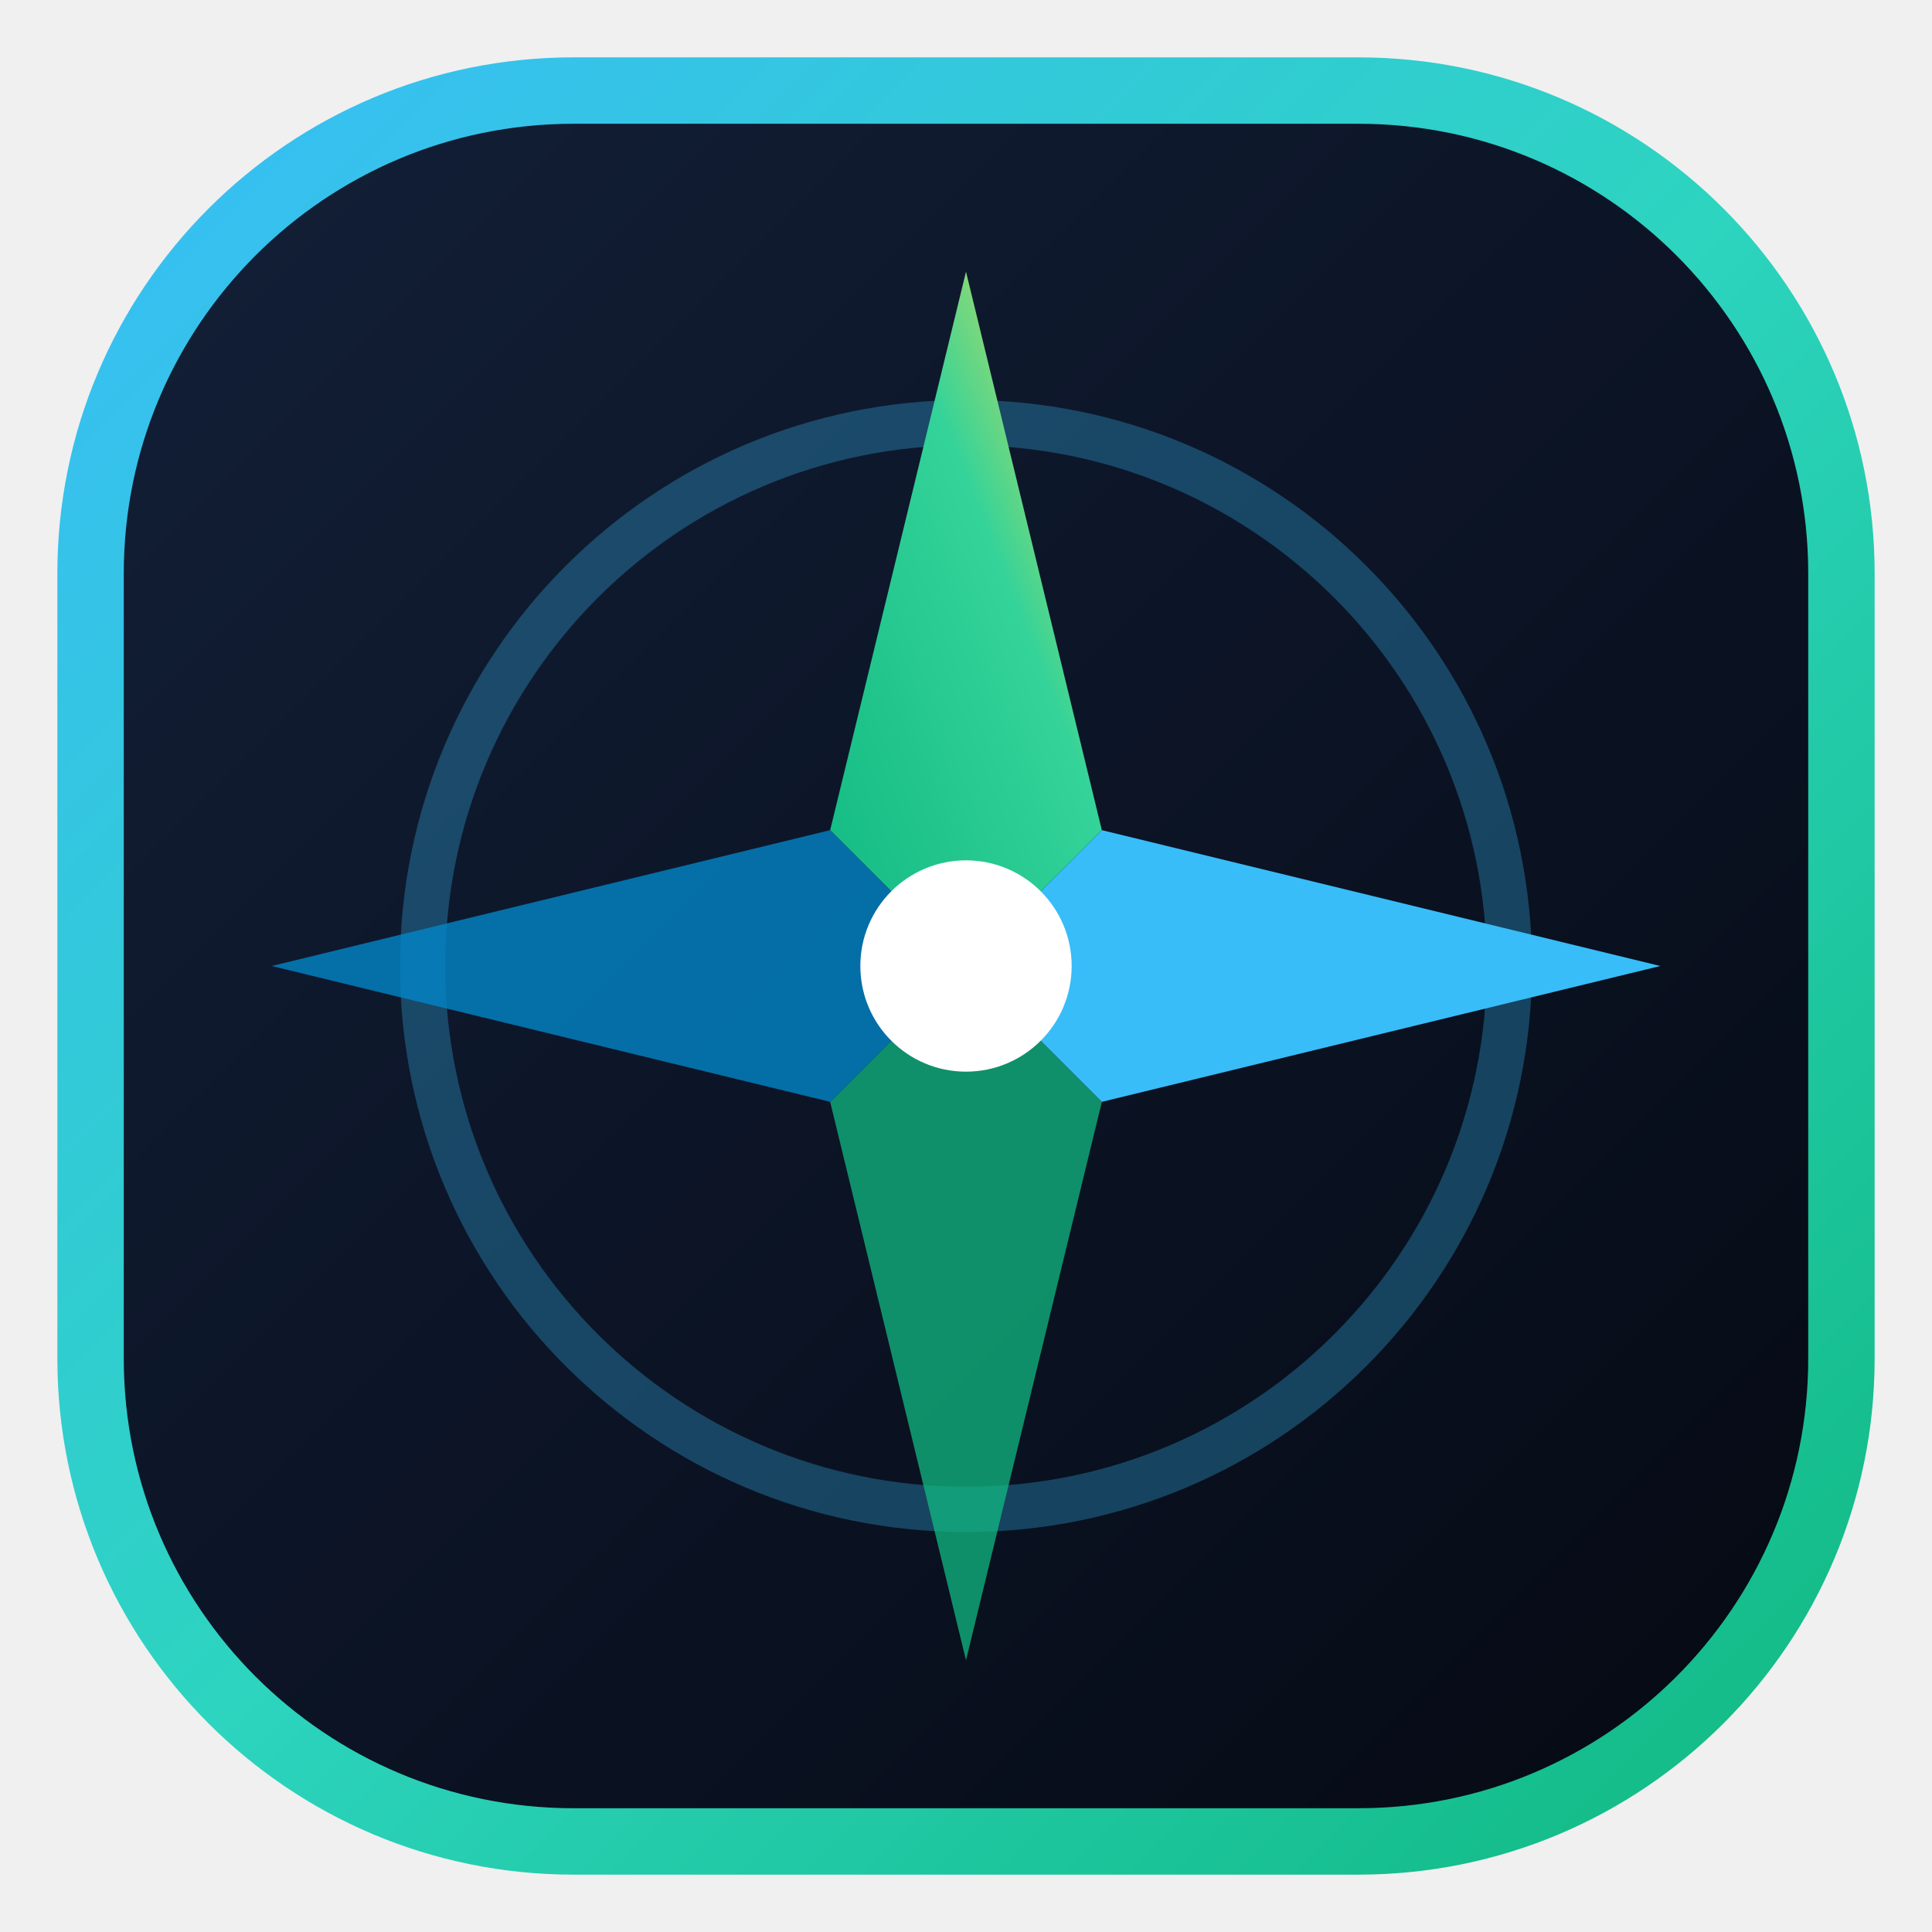
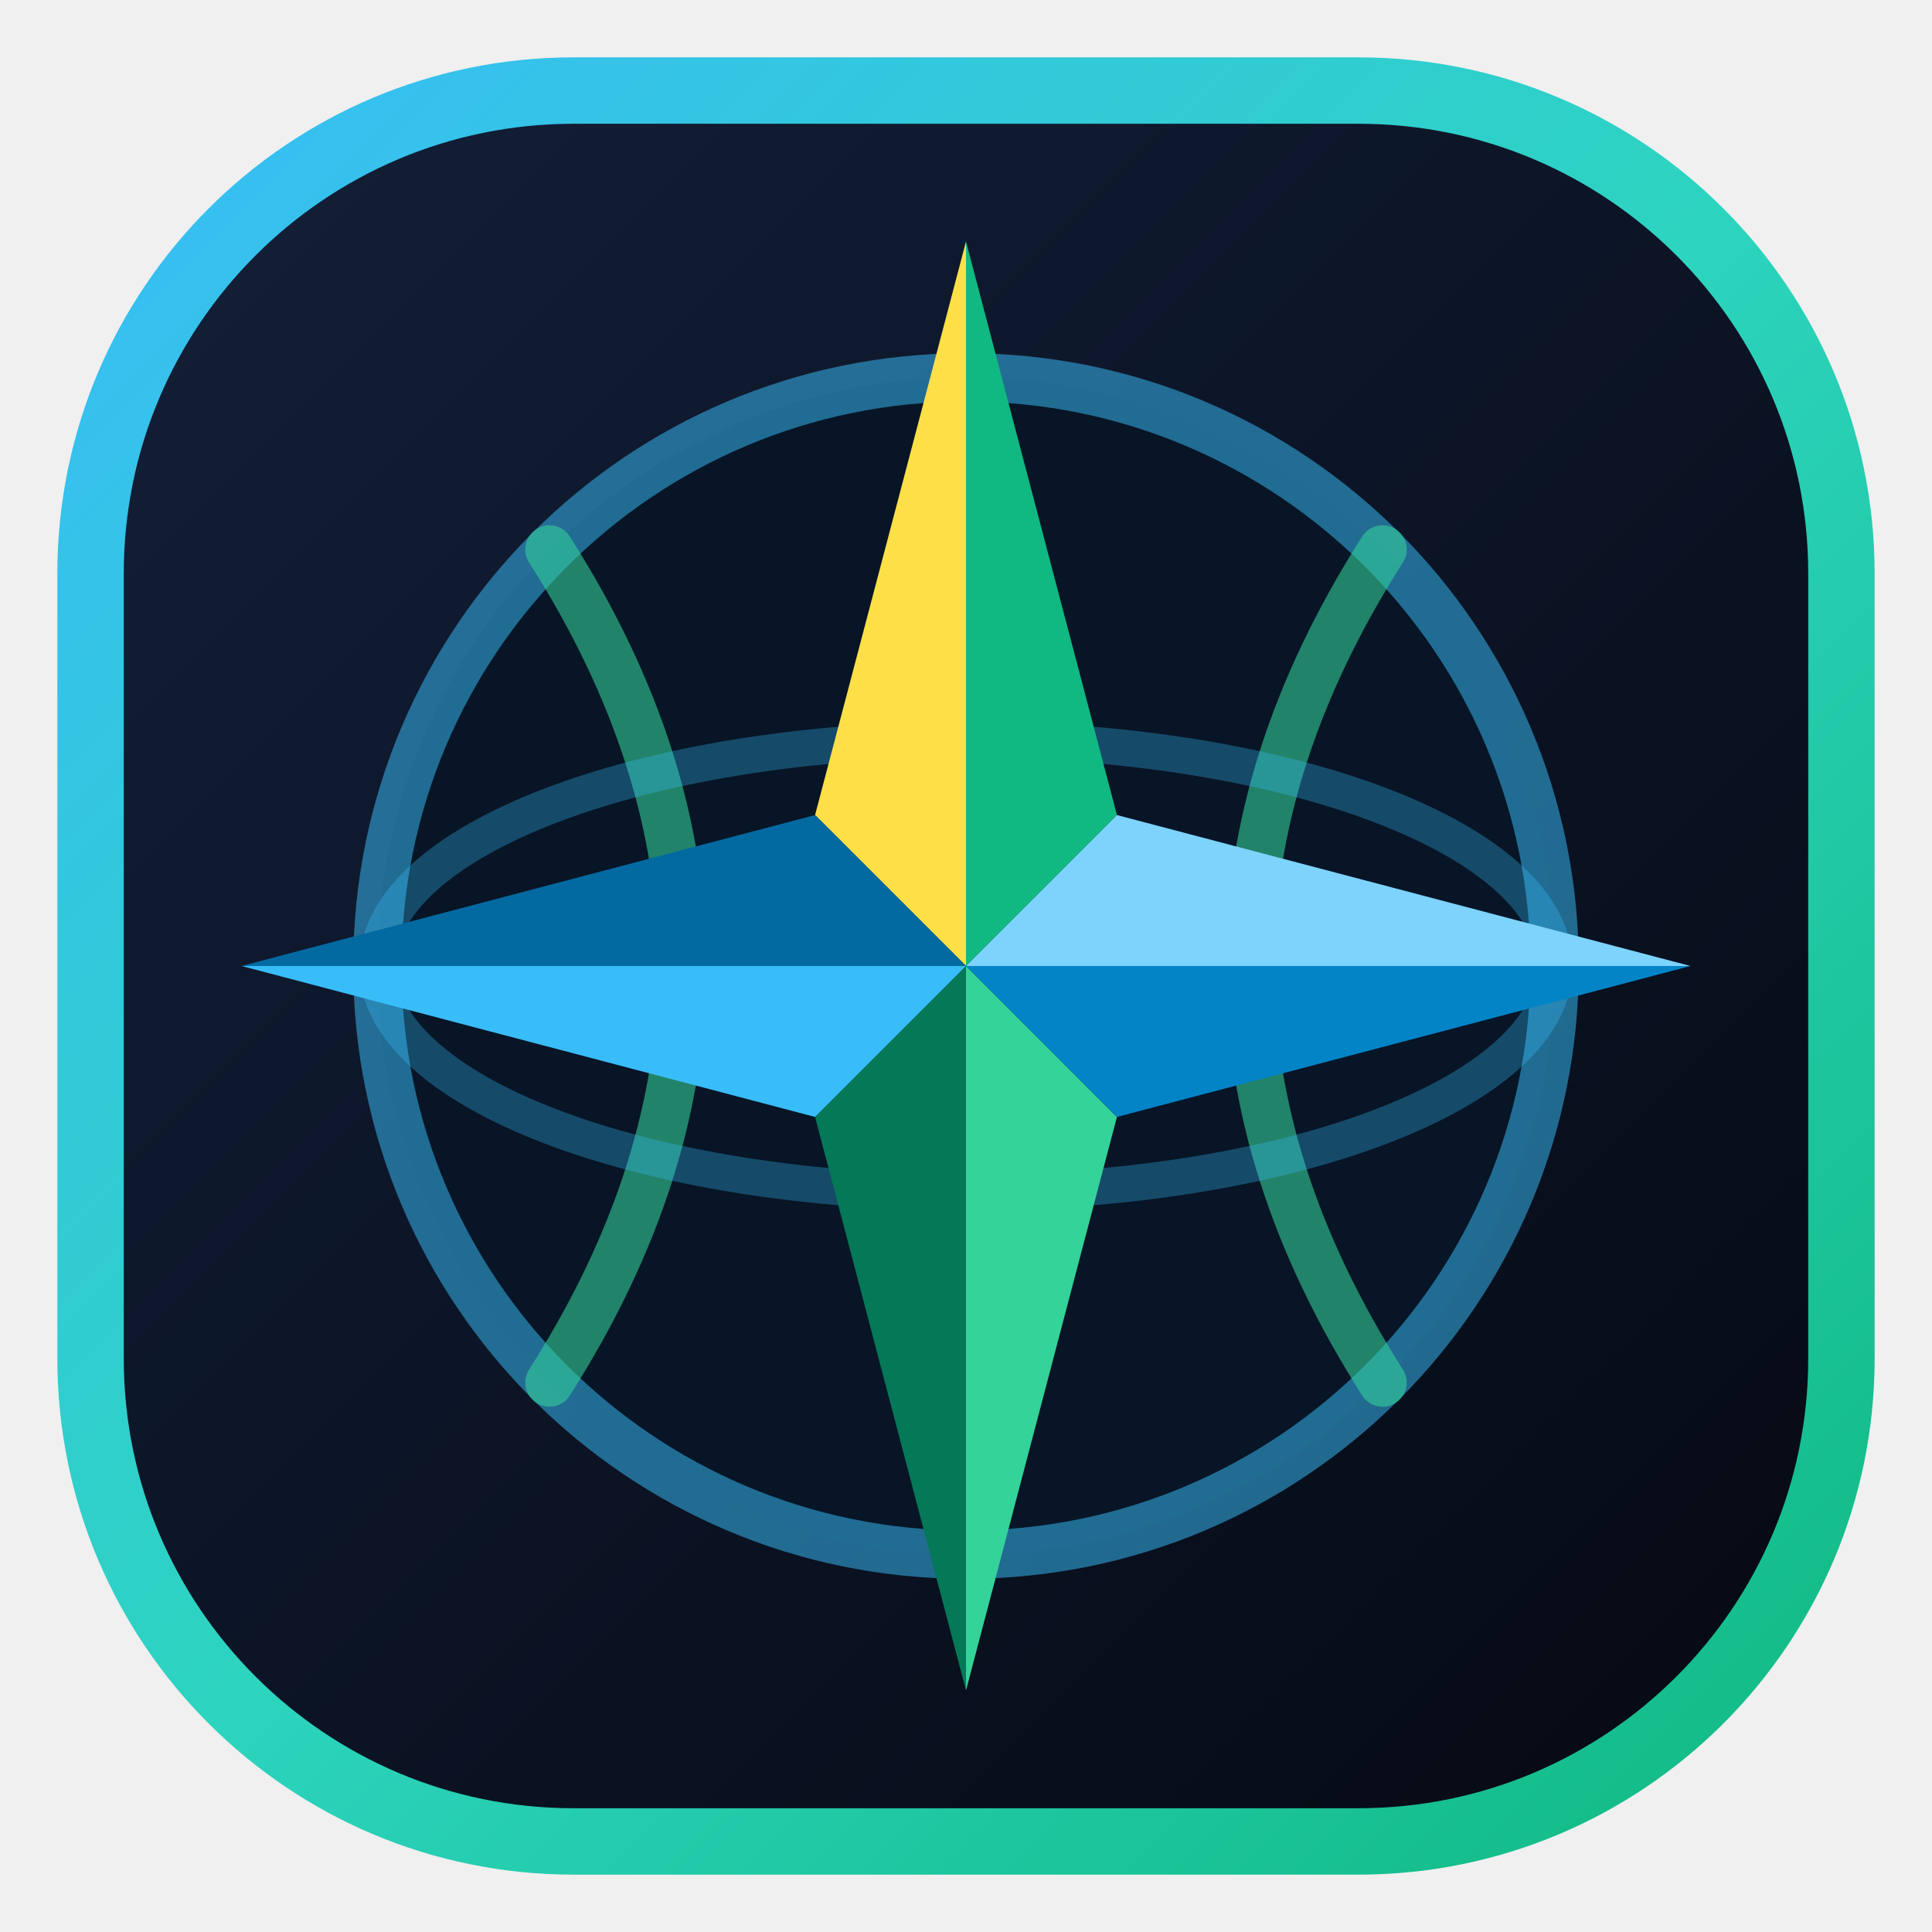
<svg xmlns="http://www.w3.org/2000/svg" width="512" height="512" viewBox="0 0 64 64" fill="none">
  <defs>
    <linearGradient id="bgGrad" x1="0%" y1="0%" x2="100%" y2="100%">
      <stop offset="0%" stop-color="#132038" />
      <stop offset="55%" stop-color="#0b1324" />
      <stop offset="100%" stop-color="#050912" />
    </linearGradient>
    <linearGradient id="rimGrad" x1="0%" y1="0%" x2="100%" y2="100%">
      <stop offset="0%" stop-color="#38bdf8" />
      <stop offset="50%" stop-color="#2dd4bf" />
      <stop offset="100%" stop-color="#10b981" />
    </linearGradient>
-     <linearGradient id="emeraldGold" x1="0%" y1="100%" x2="100%" y2="0%">
-       <stop offset="0%" stop-color="#10b981" />
-       <stop offset="60%" stop-color="#34d399" />
-       <stop offset="100%" stop-color="#fde047" />
-     </linearGradient>
  </defs>
  <rect x="3" y="3" width="58" height="58" rx="16" fill="url(#bgGrad)" stroke="url(#rimGrad)" stroke-width="2.2" />
-   <circle cx="32" cy="32" r="18" stroke="#38bdf8" stroke-opacity="0.3" stroke-width="1.5" />
-   <polygon points="32,9 36.5,27.5 32,32 27.5,27.5" fill="url(#emeraldGold)" />
-   <polygon points="32,55 36.5,36.5 32,32 27.5,36.5" fill="#10b981" opacity="0.75" />
-   <polygon points="55,32 36.5,36.5 32,32 36.5,27.5" fill="#38bdf8" />
-   <polygon points="9,32 27.5,36.5 32,32 27.5,27.5" fill="#0284c7" opacity="0.8" />
-   <circle cx="32" cy="32" r="3.5" fill="#ffffff" />
+   <circle cx="32" cy="32" r="19.5" fill="#071526" stroke="#38bdf8" stroke-opacity="0.52" stroke-width="1.6" />
+   <path d="M 18.2 18.2 Q 27 32 18.2 45.8" stroke="#34d399" stroke-opacity="0.58" stroke-width="1.6" stroke-linecap="round" />
+   <path d="M 45.8 18.2 Q 37 32 45.8 45.8" stroke="#34d399" stroke-opacity="0.58" stroke-width="1.6" stroke-linecap="round" />
+   <ellipse cx="32" cy="32" rx="19.5" ry="7.5" stroke="#38bdf8" stroke-opacity="0.32" stroke-width="1.2" />
+   <polygon points="32,8 32,32 27,27" fill="#fde047" />
+   <polygon points="32,8 37,27 32,32" fill="#10b981" />
+   <polygon points="32,56 32,32 37,37" fill="#34d399" />
+   <polygon points="32,56 27,37 32,32" fill="#047857" />
+   <polygon points="56,32 32,32 37,27" fill="#7dd3fc" />
+   <polygon points="56,32 37,37 32,32" fill="#0284c7" />
+   <polygon points="8,32 32,32 27,37" fill="#38bdf8" />
+   <polygon points="8,32 27,27 32,32" fill="#0369a1" />
</svg>
